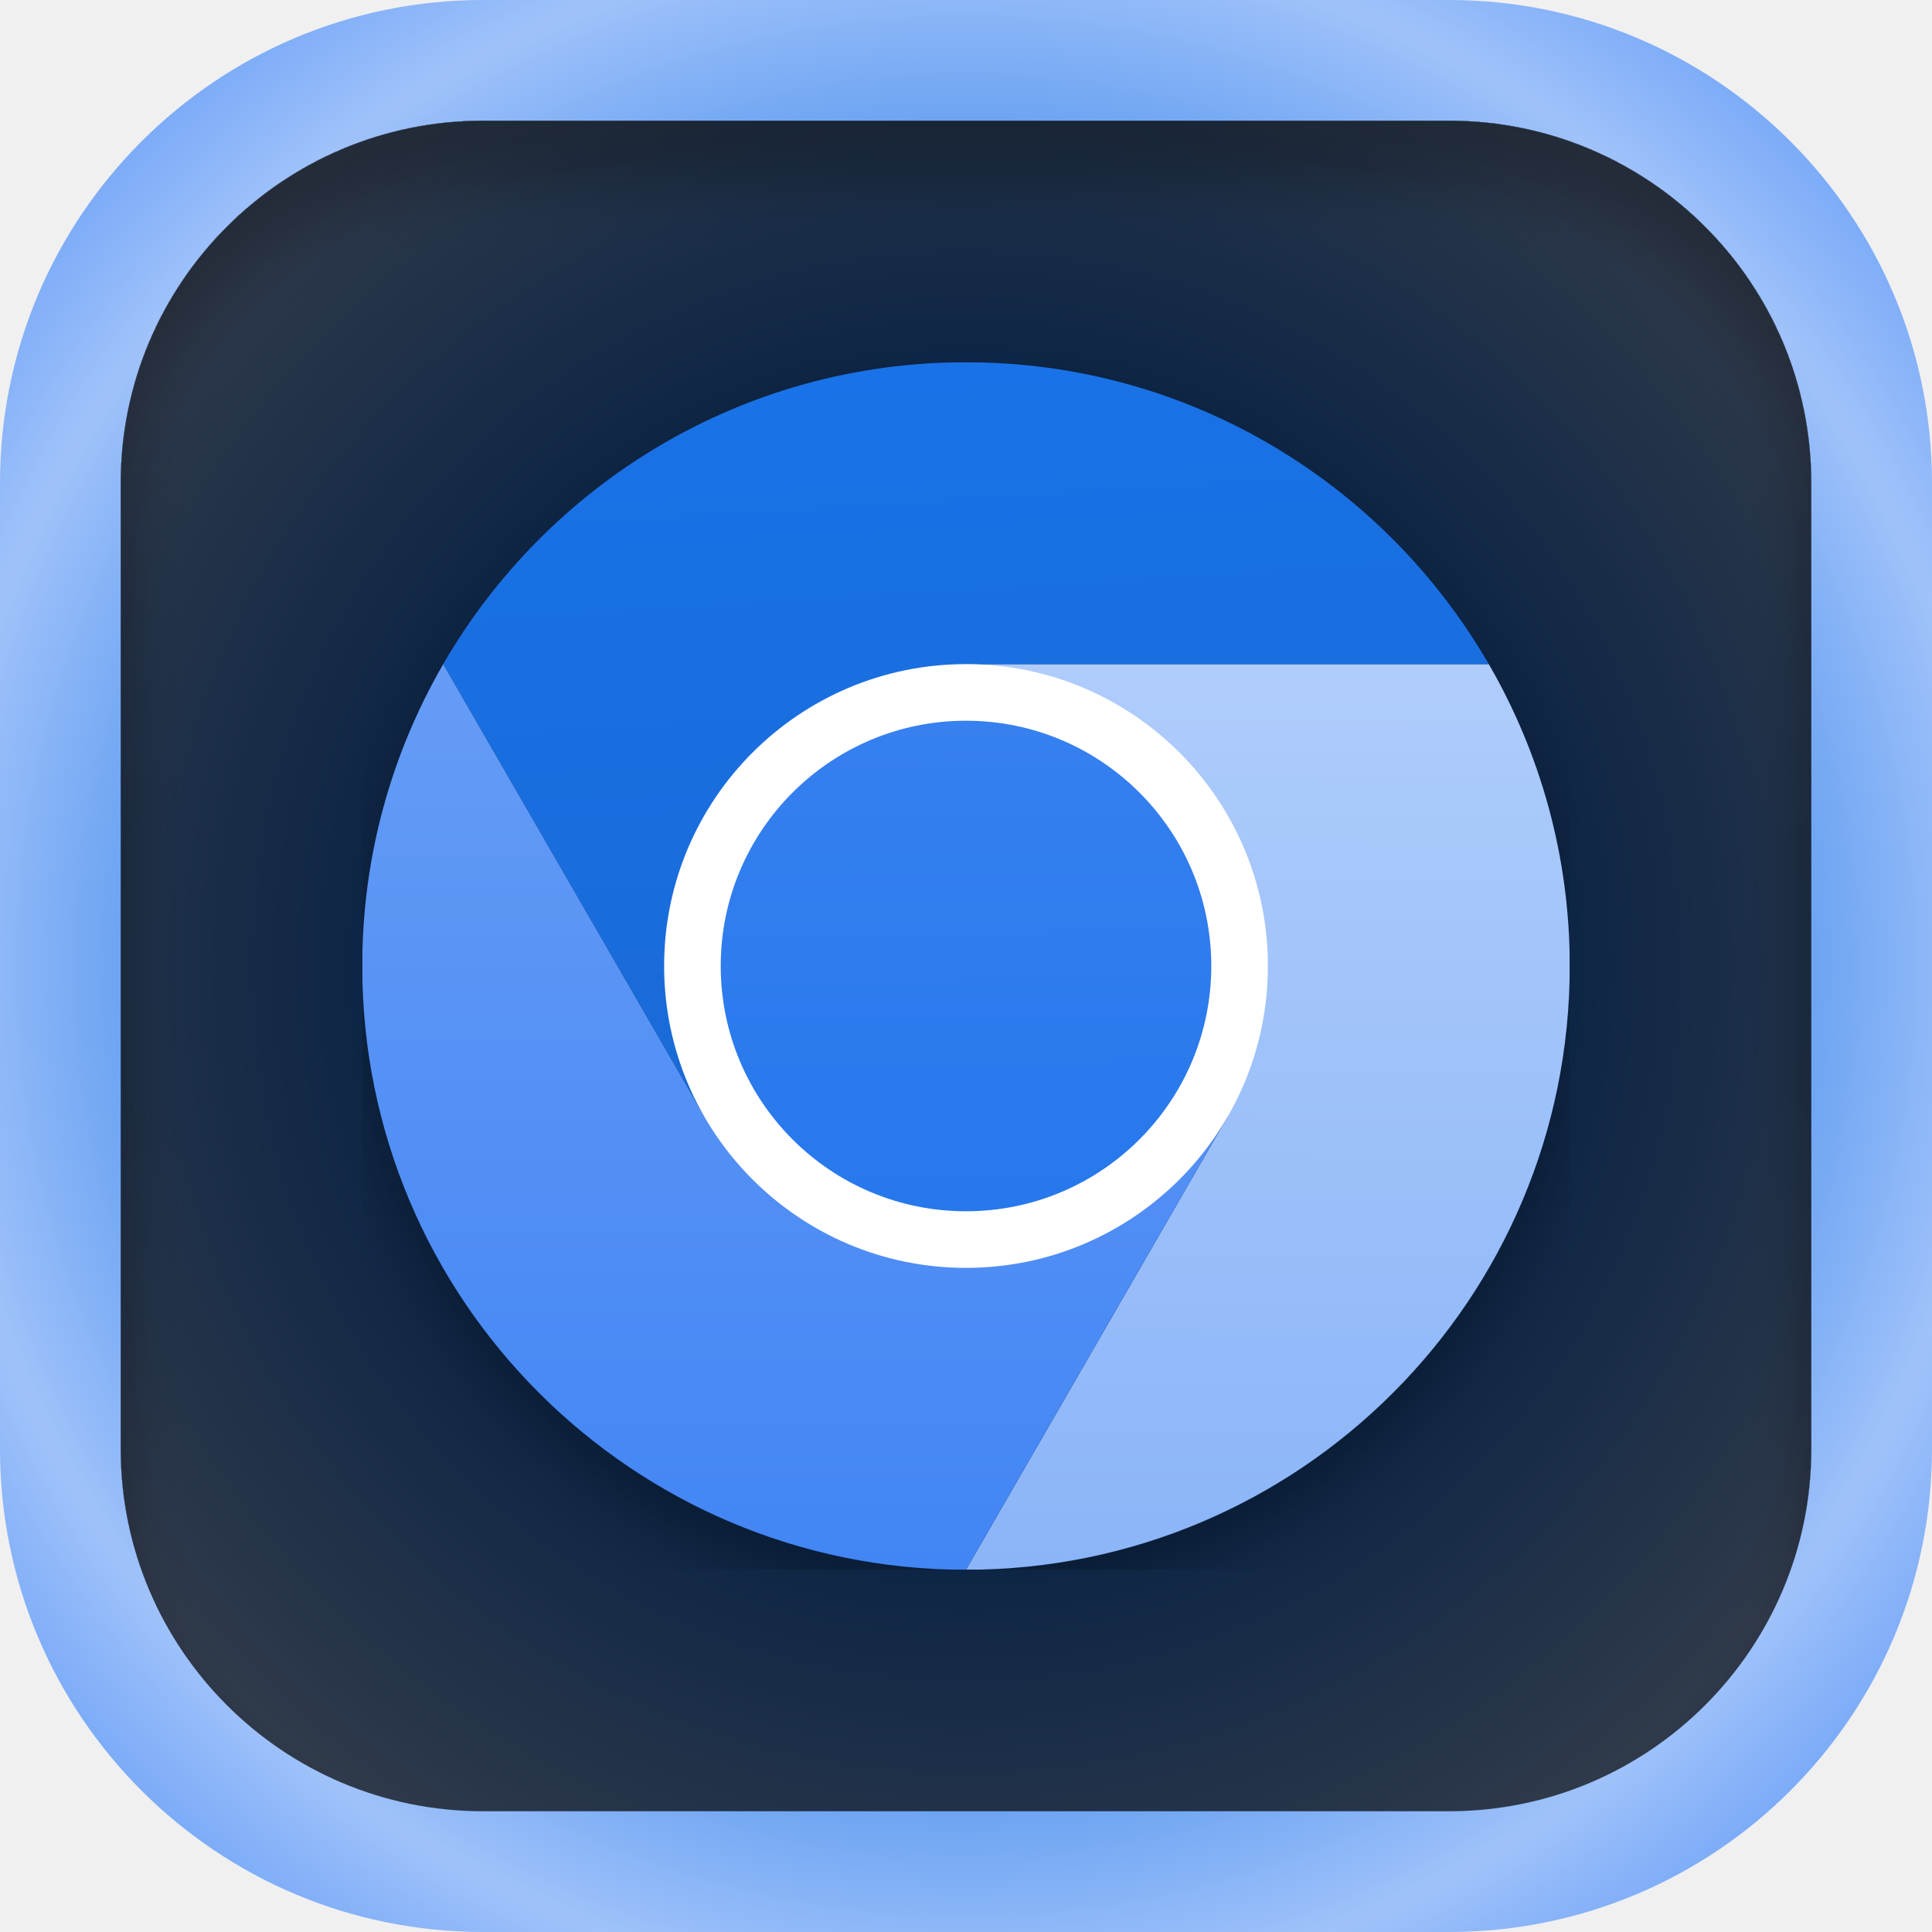
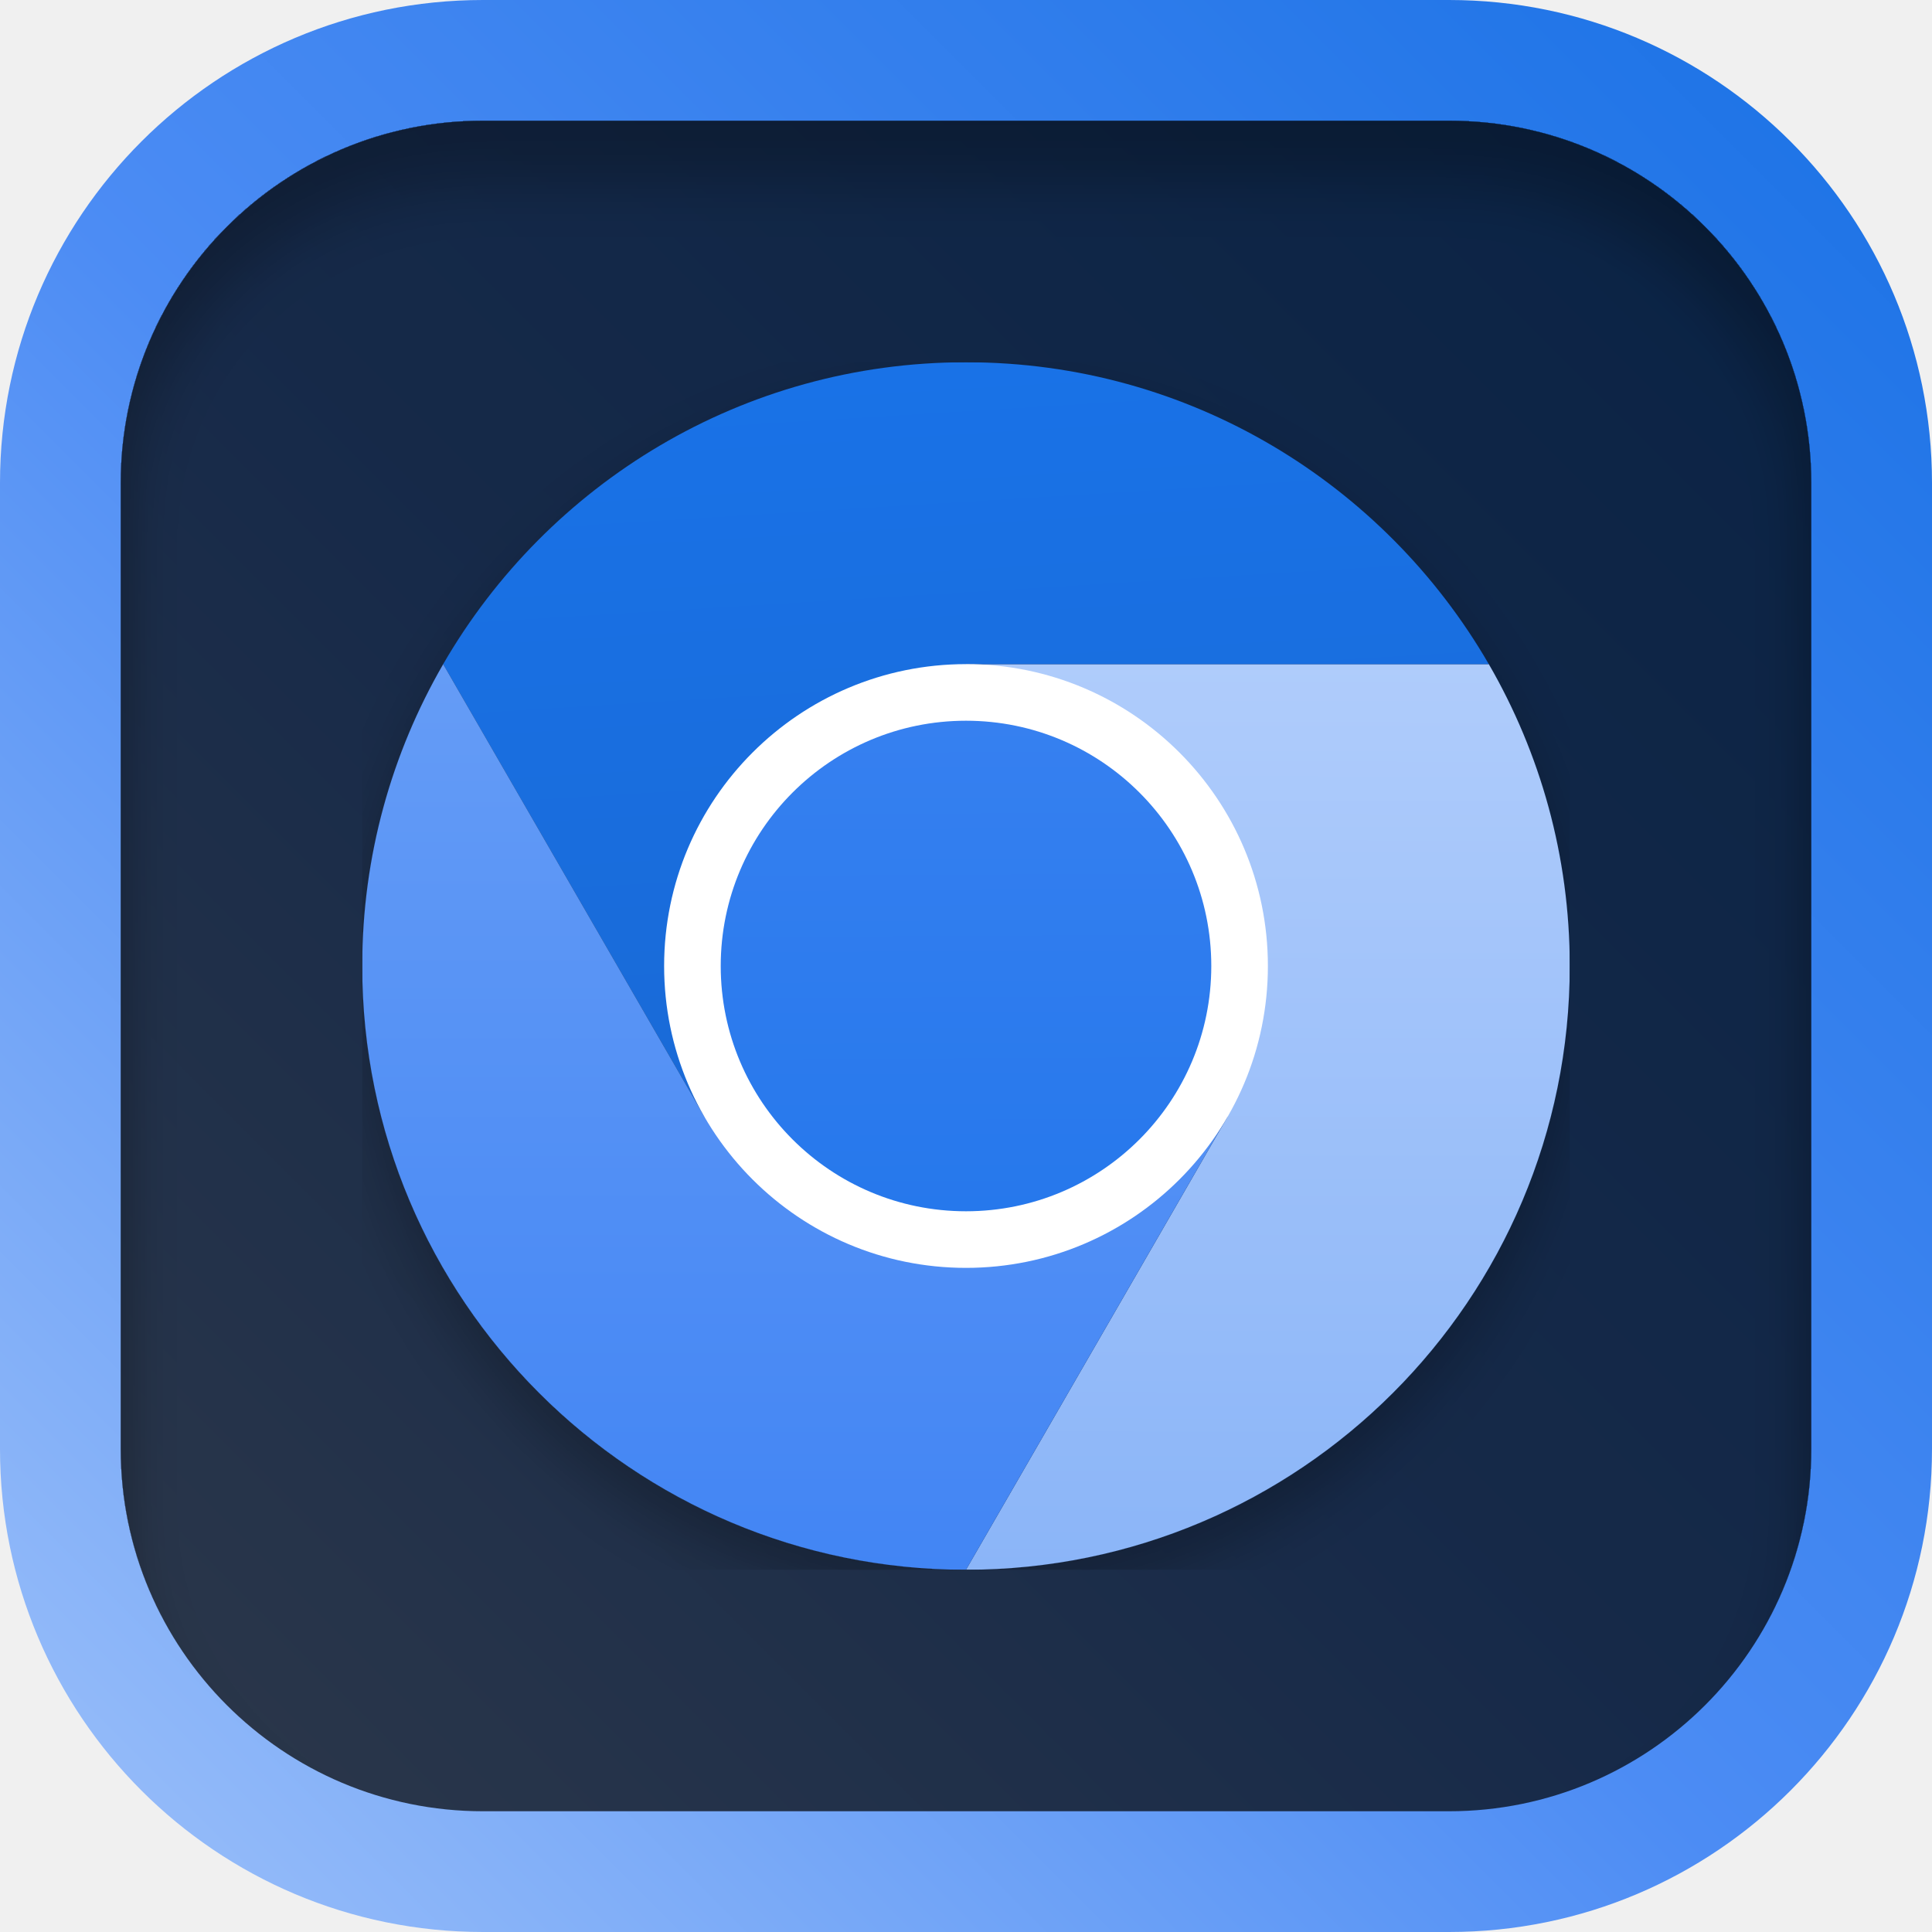
<svg xmlns="http://www.w3.org/2000/svg" width="128" height="128" viewBox="0 0 128 128" fill="none">
-   <rect width="128" height="128" rx="32" fill="url(#paint0_angular_112_40)" />
+   <rect width="128" height="128" rx="32" fill="url(#paint0_linear_112_40)" />
  <g filter="url(#filter0_i_112_40)">
    <rect x="8" y="8" width="112" height="112" rx="24" fill="black" fill-opacity="0.7" />
    <g clip-path="url(#clip0_112_40)" filter="url(#filter1_d_112_40)">
      <path d="M64 64L81.321 74L64 104C86.092 104 104 86.092 104 64C104 56.712 102.041 49.886 98.636 44H64L64 64Z" fill="url(#paint1_linear_112_40)" />
      <path d="M64 24C49.194 24 36.278 32.049 29.361 44.005L46.679 74L64 64V44H98.635C91.718 32.047 78.803 24 64 24Z" fill="url(#paint2_linear_112_40)" />
      <path d="M24 64C24 86.092 41.908 104 64 104L81.321 74L64 64L46.679 74L29.362 44.005C25.958 49.889 24 56.713 24 64" fill="url(#paint3_linear_112_40)" />
      <path d="M84.001 64C84.001 75.046 75.046 84 64 84C52.955 84 44 75.046 44 64C44 52.955 52.955 44 64 44C75.046 44 84.001 52.955 84.001 64Z" fill="white" />
      <path d="M80.251 64C80.251 72.975 72.975 80.25 64 80.25C55.026 80.25 47.75 72.975 47.75 64C47.75 55.026 55.026 47.75 64 47.75C72.975 47.75 80.251 55.026 80.251 64Z" fill="url(#paint4_linear_112_40)" />
    </g>
  </g>
  <defs>
    <filter id="filter0_i_112_40" x="8" y="8" width="112" height="116" filterUnits="userSpaceOnUse" color-interpolation-filters="sRGB">
      <feFlood flood-opacity="0" result="BackgroundImageFix" />
      <feBlend mode="normal" in="SourceGraphic" in2="BackgroundImageFix" result="shape" />
      <feColorMatrix in="SourceAlpha" type="matrix" values="0 0 0 0 0 0 0 0 0 0 0 0 0 0 0 0 0 0 127 0" result="hardAlpha" />
      <feOffset dy="4" />
      <feGaussianBlur stdDeviation="2" />
      <feComposite in2="hardAlpha" operator="arithmetic" k2="-1" k3="1" />
      <feColorMatrix type="matrix" values="0 0 0 0 0 0 0 0 0 0 0 0 0 0 0 0 0 0 0.25 0" />
      <feBlend mode="normal" in2="shape" result="effect1_innerShadow_112_40" />
    </filter>
    <filter id="filter1_d_112_40" x="20" y="22" width="88" height="88" filterUnits="userSpaceOnUse" color-interpolation-filters="sRGB">
      <feFlood flood-opacity="0" result="BackgroundImageFix" />
      <feColorMatrix in="SourceAlpha" type="matrix" values="0 0 0 0 0 0 0 0 0 0 0 0 0 0 0 0 0 0 127 0" result="hardAlpha" />
      <feOffset dy="2" />
      <feGaussianBlur stdDeviation="2" />
      <feComposite in2="hardAlpha" operator="out" />
      <feColorMatrix type="matrix" values="0 0 0 0 0 0 0 0 0 0 0 0 0 0 0 0 0 0 0.25 0" />
      <feBlend mode="normal" in2="BackgroundImageFix" result="effect1_dropShadow_112_40" />
      <feBlend mode="normal" in="SourceGraphic" in2="effect1_dropShadow_112_40" result="shape" />
    </filter>
-     <radialGradient id="paint0_angular_112_40" cx="0" cy="0" r="1" gradientUnits="userSpaceOnUse" gradientTransform="translate(64 64) rotate(135) scale(90.5097)">
-       <stop offset="0.383" stop-color="#1971E5" />
-       <stop offset="0.749" stop-color="#9FC2FA" />
-       <stop offset="0.983" stop-color="#4C8CF4" />
-     </radialGradient>
+     <linearGradient id="paint0_linear_112_40" x1="128" y1="0" x2="0" y2="128" gradientUnits="userSpaceOnUse">
+       <stop stop-color="#1971E5" />
+       <stop offset="0.536" stop-color="#4C8CF4" />
+       <stop offset="1" stop-color="#9FC2FA" />
+     </linearGradient>
    <linearGradient id="paint1_linear_112_40" x1="84.085" y1="43.918" x2="84" y2="104" gradientUnits="userSpaceOnUse">
      <stop stop-color="#AFCCFB" />
      <stop offset="1" stop-color="#8BB5F8" />
    </linearGradient>
    <linearGradient id="paint2_linear_112_40" x1="58.199" y1="24.609" x2="61.505" y2="78.363" gradientUnits="userSpaceOnUse">
      <stop stop-color="#1972E7" />
      <stop offset="1" stop-color="#1969D5" />
    </linearGradient>
    <linearGradient id="paint3_linear_112_40" x1="52.66" y1="44.005" x2="52.66" y2="104" gradientUnits="userSpaceOnUse">
      <stop stop-color="#659CF6" />
      <stop offset="1" stop-color="#4285F4" />
    </linearGradient>
    <linearGradient id="paint4_linear_112_40" x1="63.834" y1="47.812" x2="64" y2="80.25" gradientUnits="userSpaceOnUse">
      <stop stop-color="#3680F0" />
      <stop offset="1" stop-color="#2678EC" />
    </linearGradient>
    <clipPath id="clip0_112_40">
      <rect width="80" height="80" fill="white" transform="translate(24 24)" />
    </clipPath>
  </defs>
</svg>
